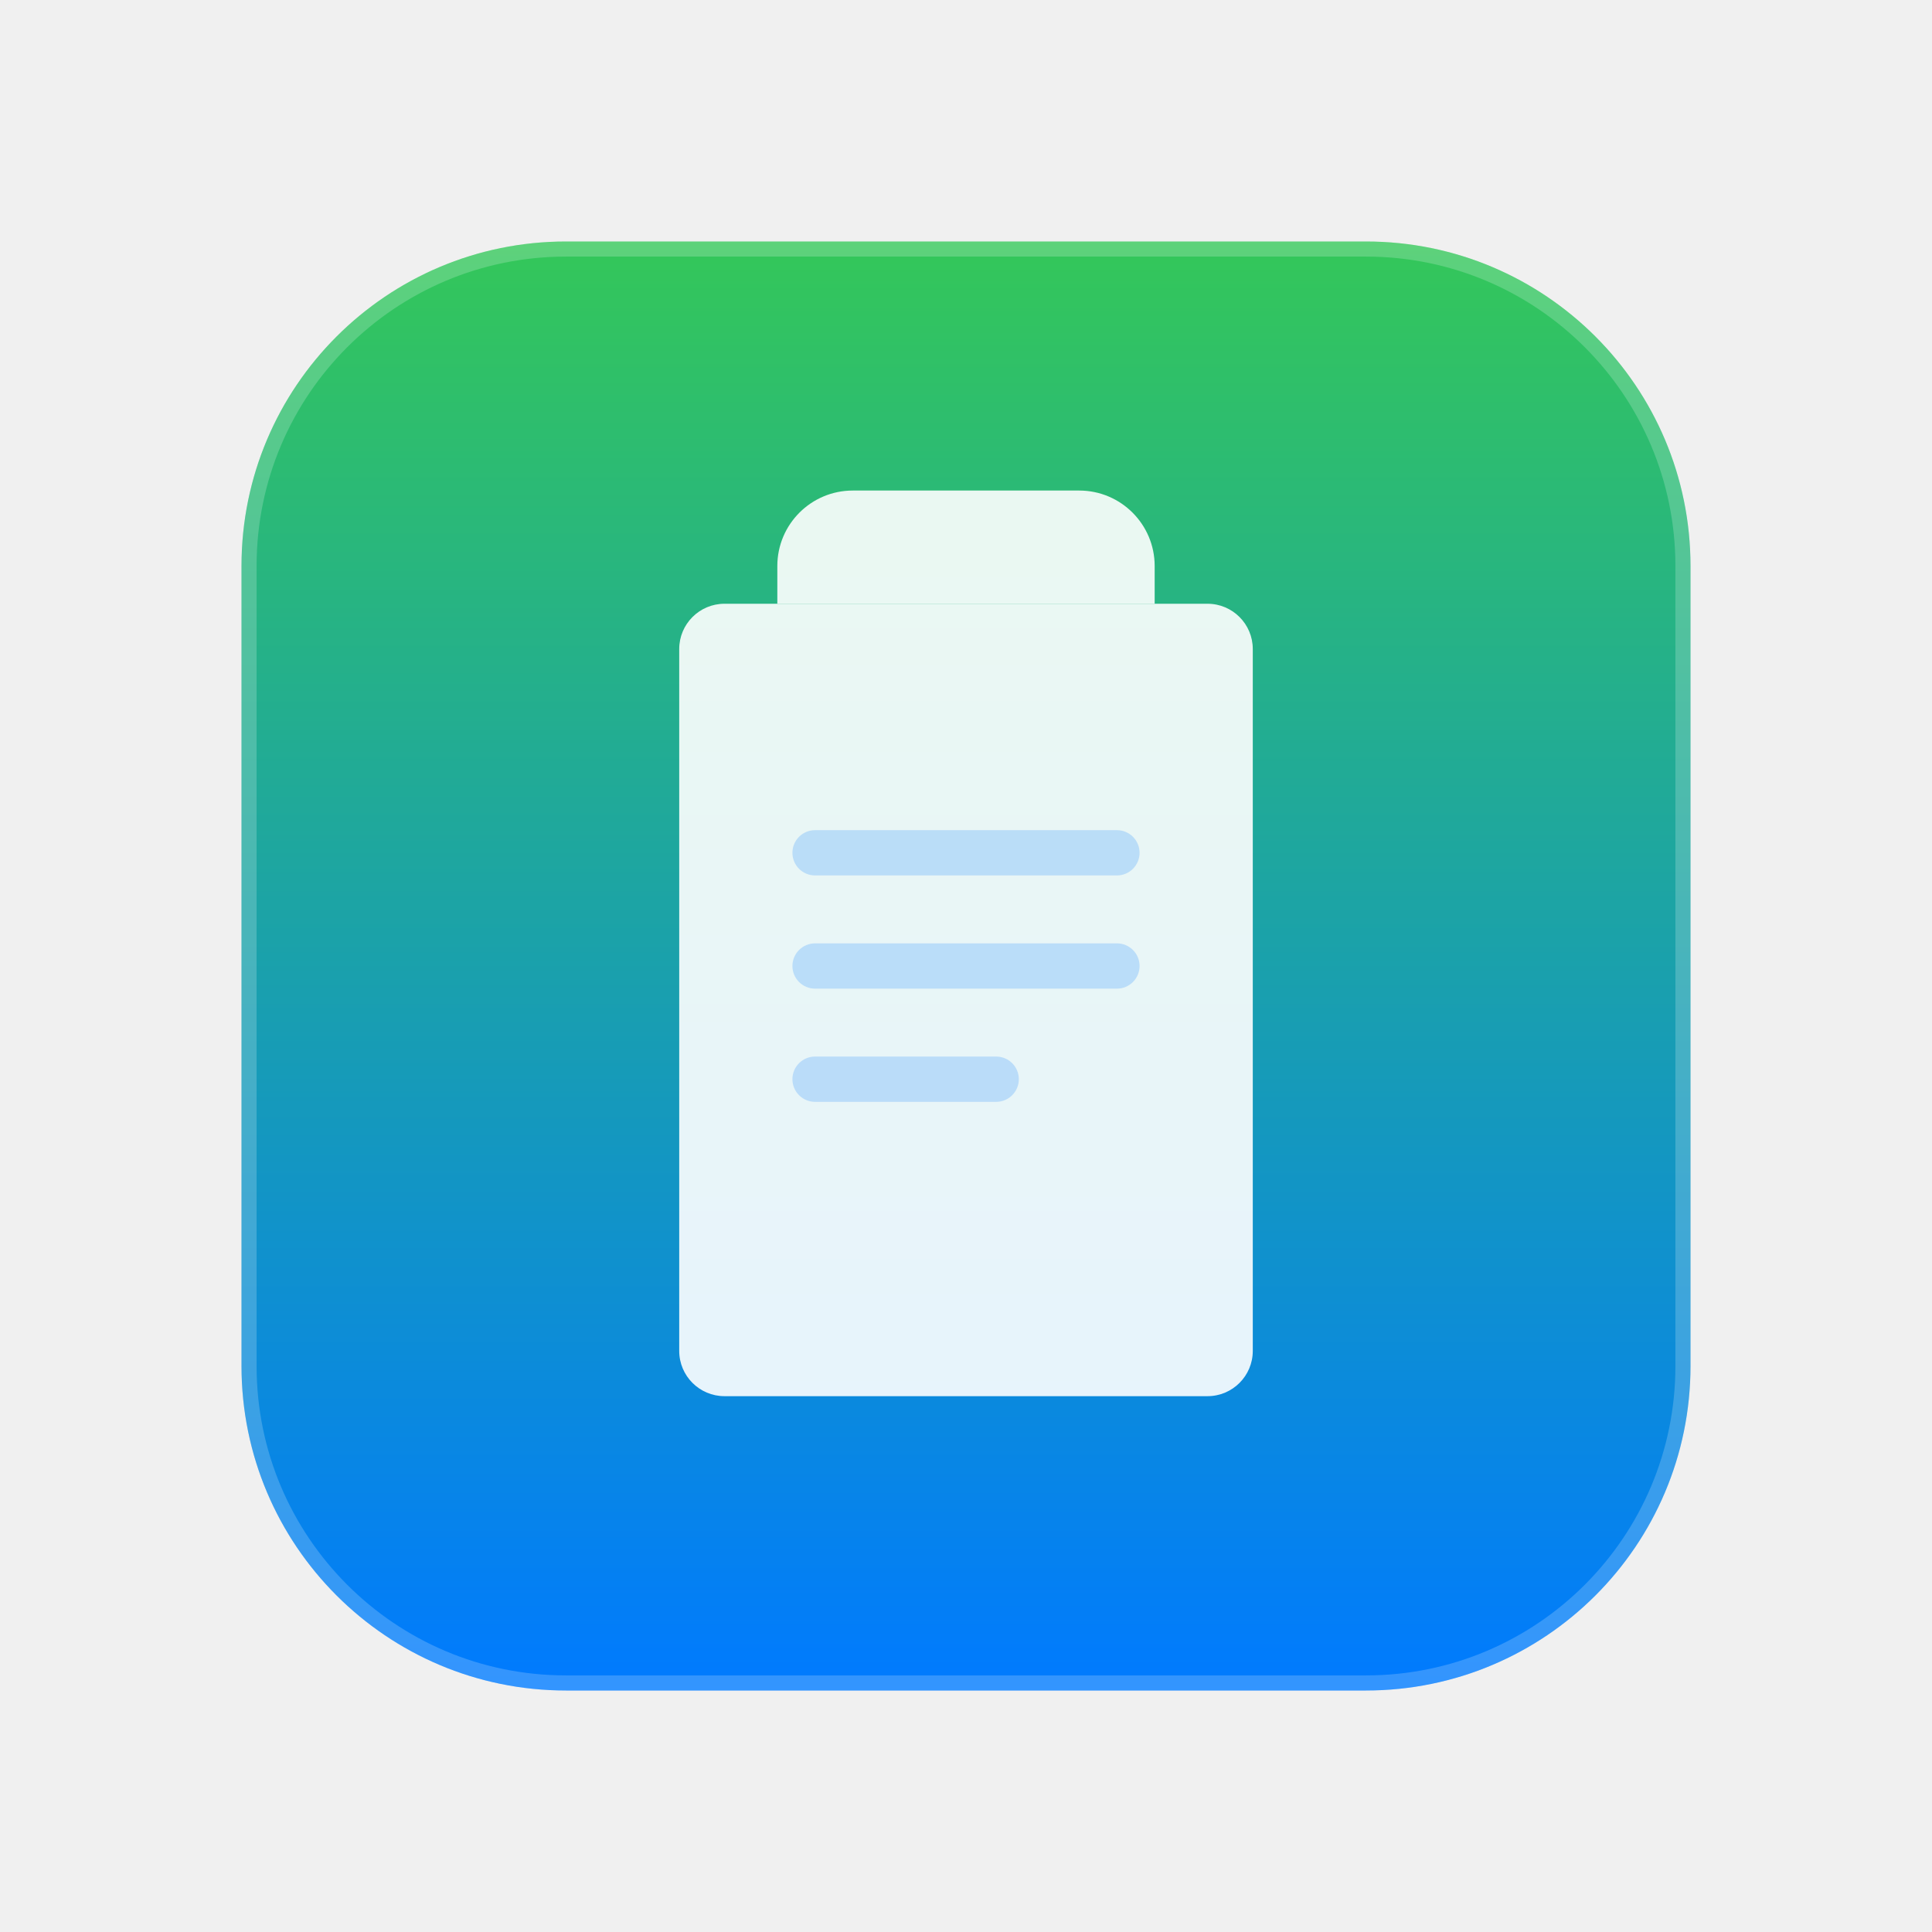
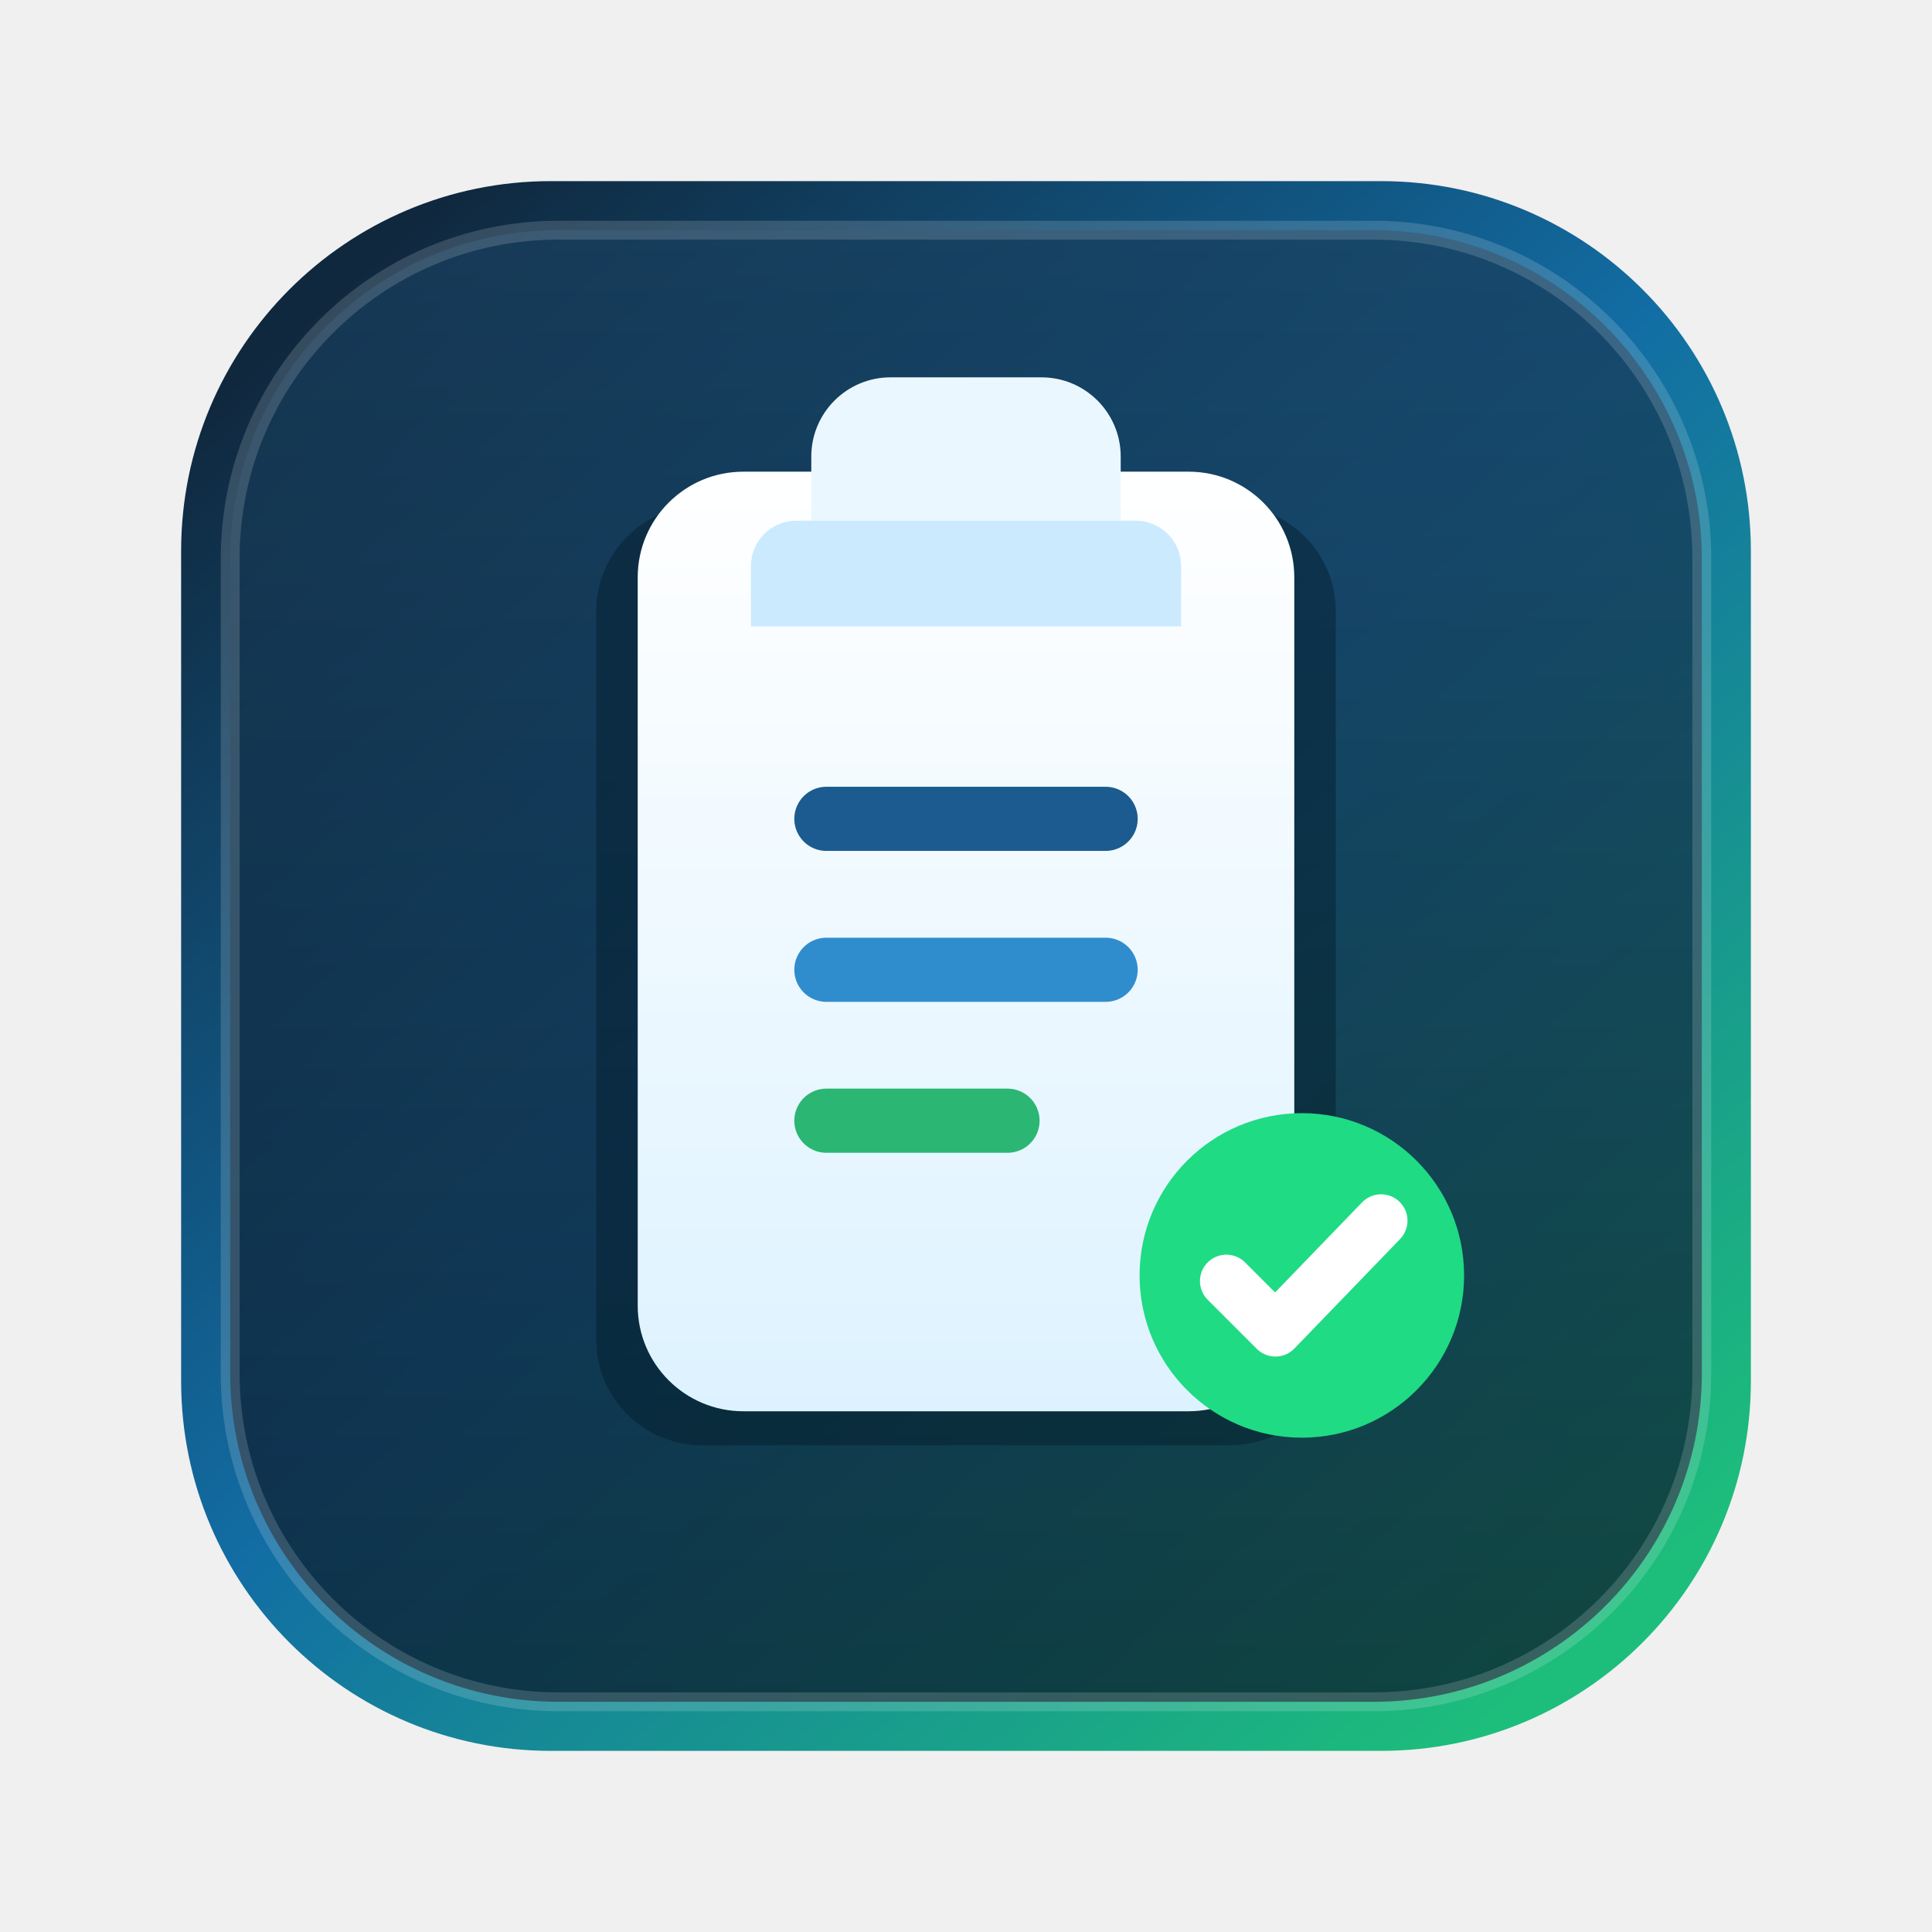
<svg xmlns="http://www.w3.org/2000/svg" width="1024" height="1024" viewBox="0 0 1024 1024" fill="none">
-   <rect x="128" y="128" width="768" height="768" rx="172" fill="url(#paint0_linear)" />
-   <rect x="132" y="132" width="760" height="760" rx="168" stroke="white" stroke-opacity="0.2" stroke-width="8" />
-   <path d="M412 300C412 277.909 429.909 260 452 260H572C594.091 260 612 277.909 612 300V320H412V300Z" fill="white" fill-opacity="0.9" />
-   <rect x="360" y="320" width="304" height="420" rx="24" fill="white" fill-opacity="0.9" />
-   <rect x="420" y="440" width="184" height="24" rx="12" fill="#007AFF" fill-opacity="0.2" />
-   <rect x="420" y="500" width="184" height="24" rx="12" fill="#007AFF" fill-opacity="0.2" />
-   <rect x="420" y="560" width="120" height="24" rx="12" fill="#007AFF" fill-opacity="0.2" />
+   <rect x="96" y="96" width="832" height="832" rx="196" fill="url(#base)" />
+   <rect x="122" y="122" width="780" height="780" rx="174" fill="url(#surface)" opacity="0.74" />
+   <rect x="122" y="122" width="780" height="780" rx="174" stroke="white" stroke-opacity="0.16" stroke-width="10" />
+   <path d="M316 324C316 293.072 341.072 268 372 268H652C682.928 268 708 293.072 708 324V710C708 740.928 682.928 766 652 766H372C341.072 766 316 740.928 316 710V324Z" fill="url(#paperShadow)" opacity="0.4" />
+   <path d="M338 306C338 275.072 363.072 250 394 250H630C660.928 250 686 275.072 686 306V692C686 722.928 660.928 748 630 748H394C363.072 748 338 722.928 338 692V306Z" fill="url(#paper)" />
+   <path d="M430 242C430 218.804 448.804 200 472 200H552C575.196 200 594 218.804 594 242V276H430V242Z" fill="#EAF7FF" />
+   <path d="M422 276H602C615.255 276 626 286.745 626 300V332H398V300C398 286.745 408.745 276 422 276Z" fill="#CBEAFE" />
+   <path d="M438 434H586" stroke="#1B5B8F" stroke-width="34" stroke-linecap="round" />
+   <path d="M438 514H586" stroke="#2F8DCE" stroke-width="34" stroke-linecap="round" />
+   <path d="M438 594H534" stroke="#2BB673" stroke-width="34" stroke-linecap="round" />
+   <circle cx="690" cy="676" r="86" fill="#1FDB84" />
+   <path d="M650 679L676 705L732 647" stroke="white" stroke-width="28" stroke-linecap="round" stroke-linejoin="round" />
  <defs>
-     <linearGradient id="paint0_linear" x1="512" y1="128" x2="512" y2="896" gradientUnits="userSpaceOnUse">
-       <stop stop-color="#34C759" />
-       <stop offset="1" stop-color="#007AFF" />
+     <linearGradient id="base" x1="188" y1="146" x2="836" y2="878" gradientUnits="userSpaceOnUse">
+       <stop stop-color="#10283E" />
+       <stop offset="0.48" stop-color="#126DA4" />
+       <stop offset="1" stop-color="#1DBE7B" />
+     </linearGradient>
+     <linearGradient id="surface" x1="512" y1="122" x2="512" y2="902" gradientUnits="userSpaceOnUse">
+       <stop stop-color="#183F5E" />
+       <stop offset="1" stop-color="#0B1B2B" />
+     </linearGradient>
+     <linearGradient id="paper" x1="512" y1="250" x2="512" y2="748" gradientUnits="userSpaceOnUse">
+       <stop stop-color="#FFFFFF" />
+       <stop offset="1" stop-color="#DDF2FF" />
+     </linearGradient>
+     <linearGradient id="paperShadow" x1="512" y1="268" x2="512" y2="766" gradientUnits="userSpaceOnUse">
+       <stop stop-color="#001624" />
+       <stop offset="1" stop-color="#001624" />
    </linearGradient>
  </defs>
</svg>
